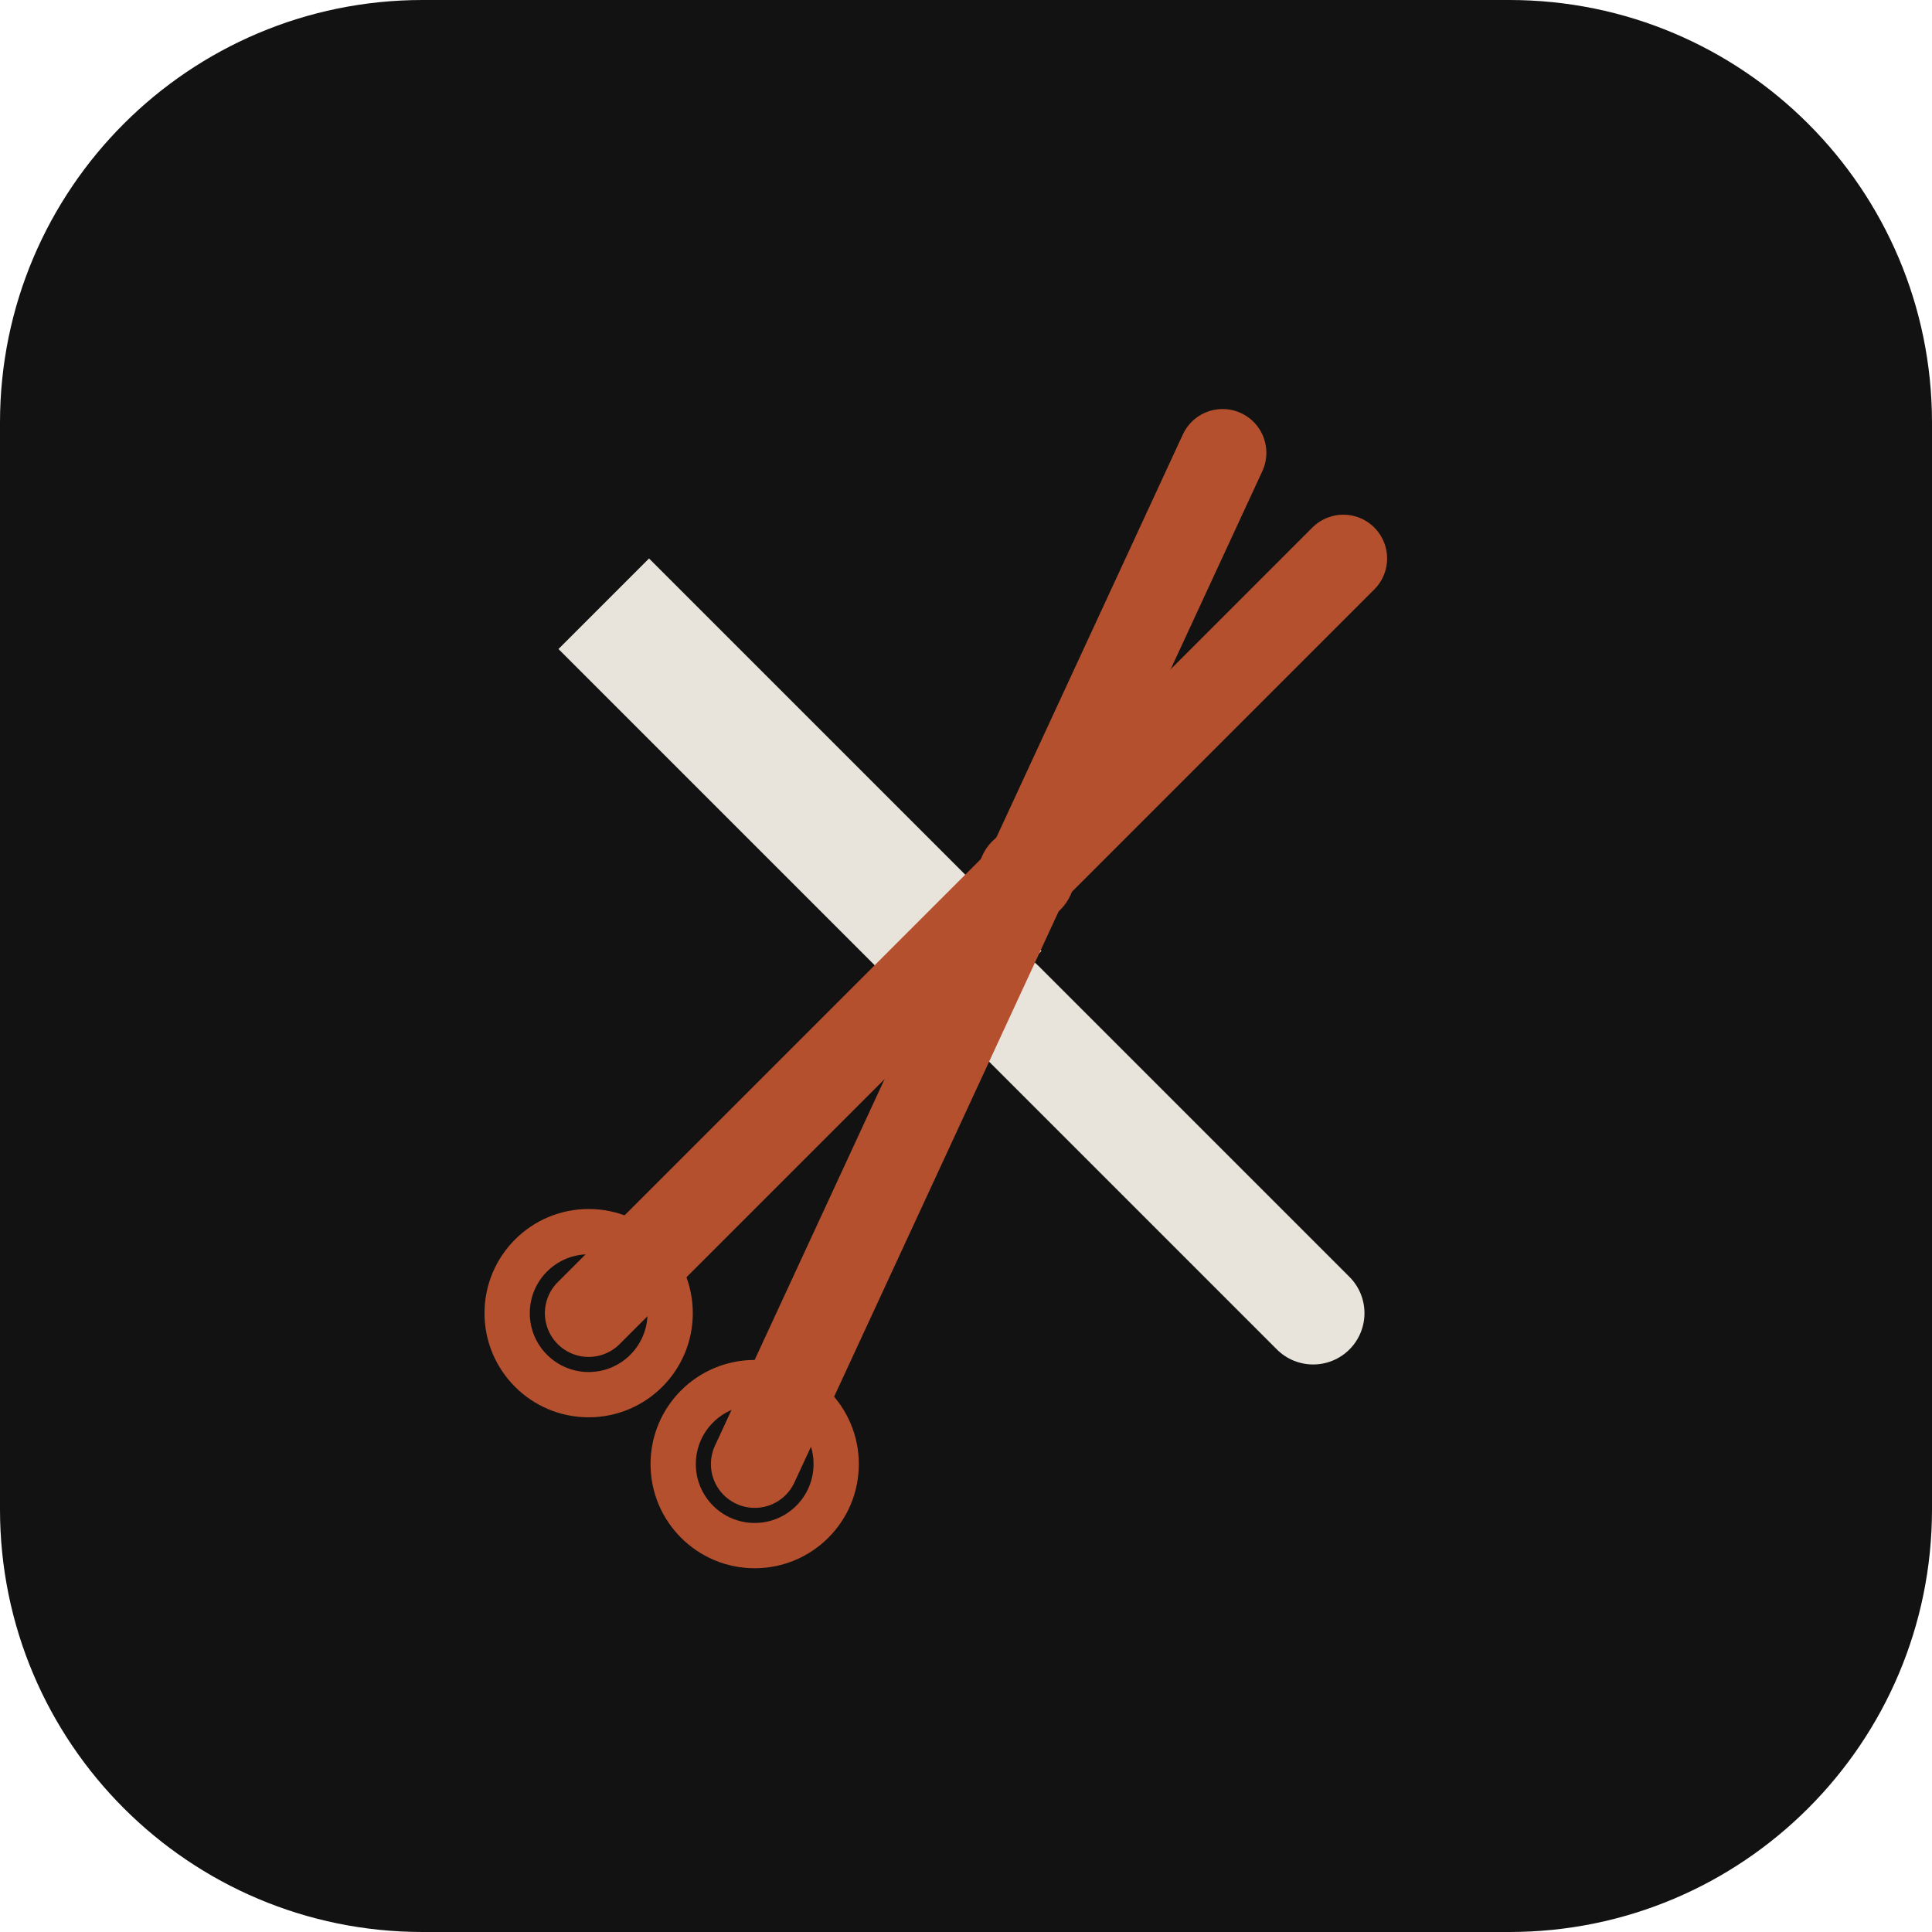
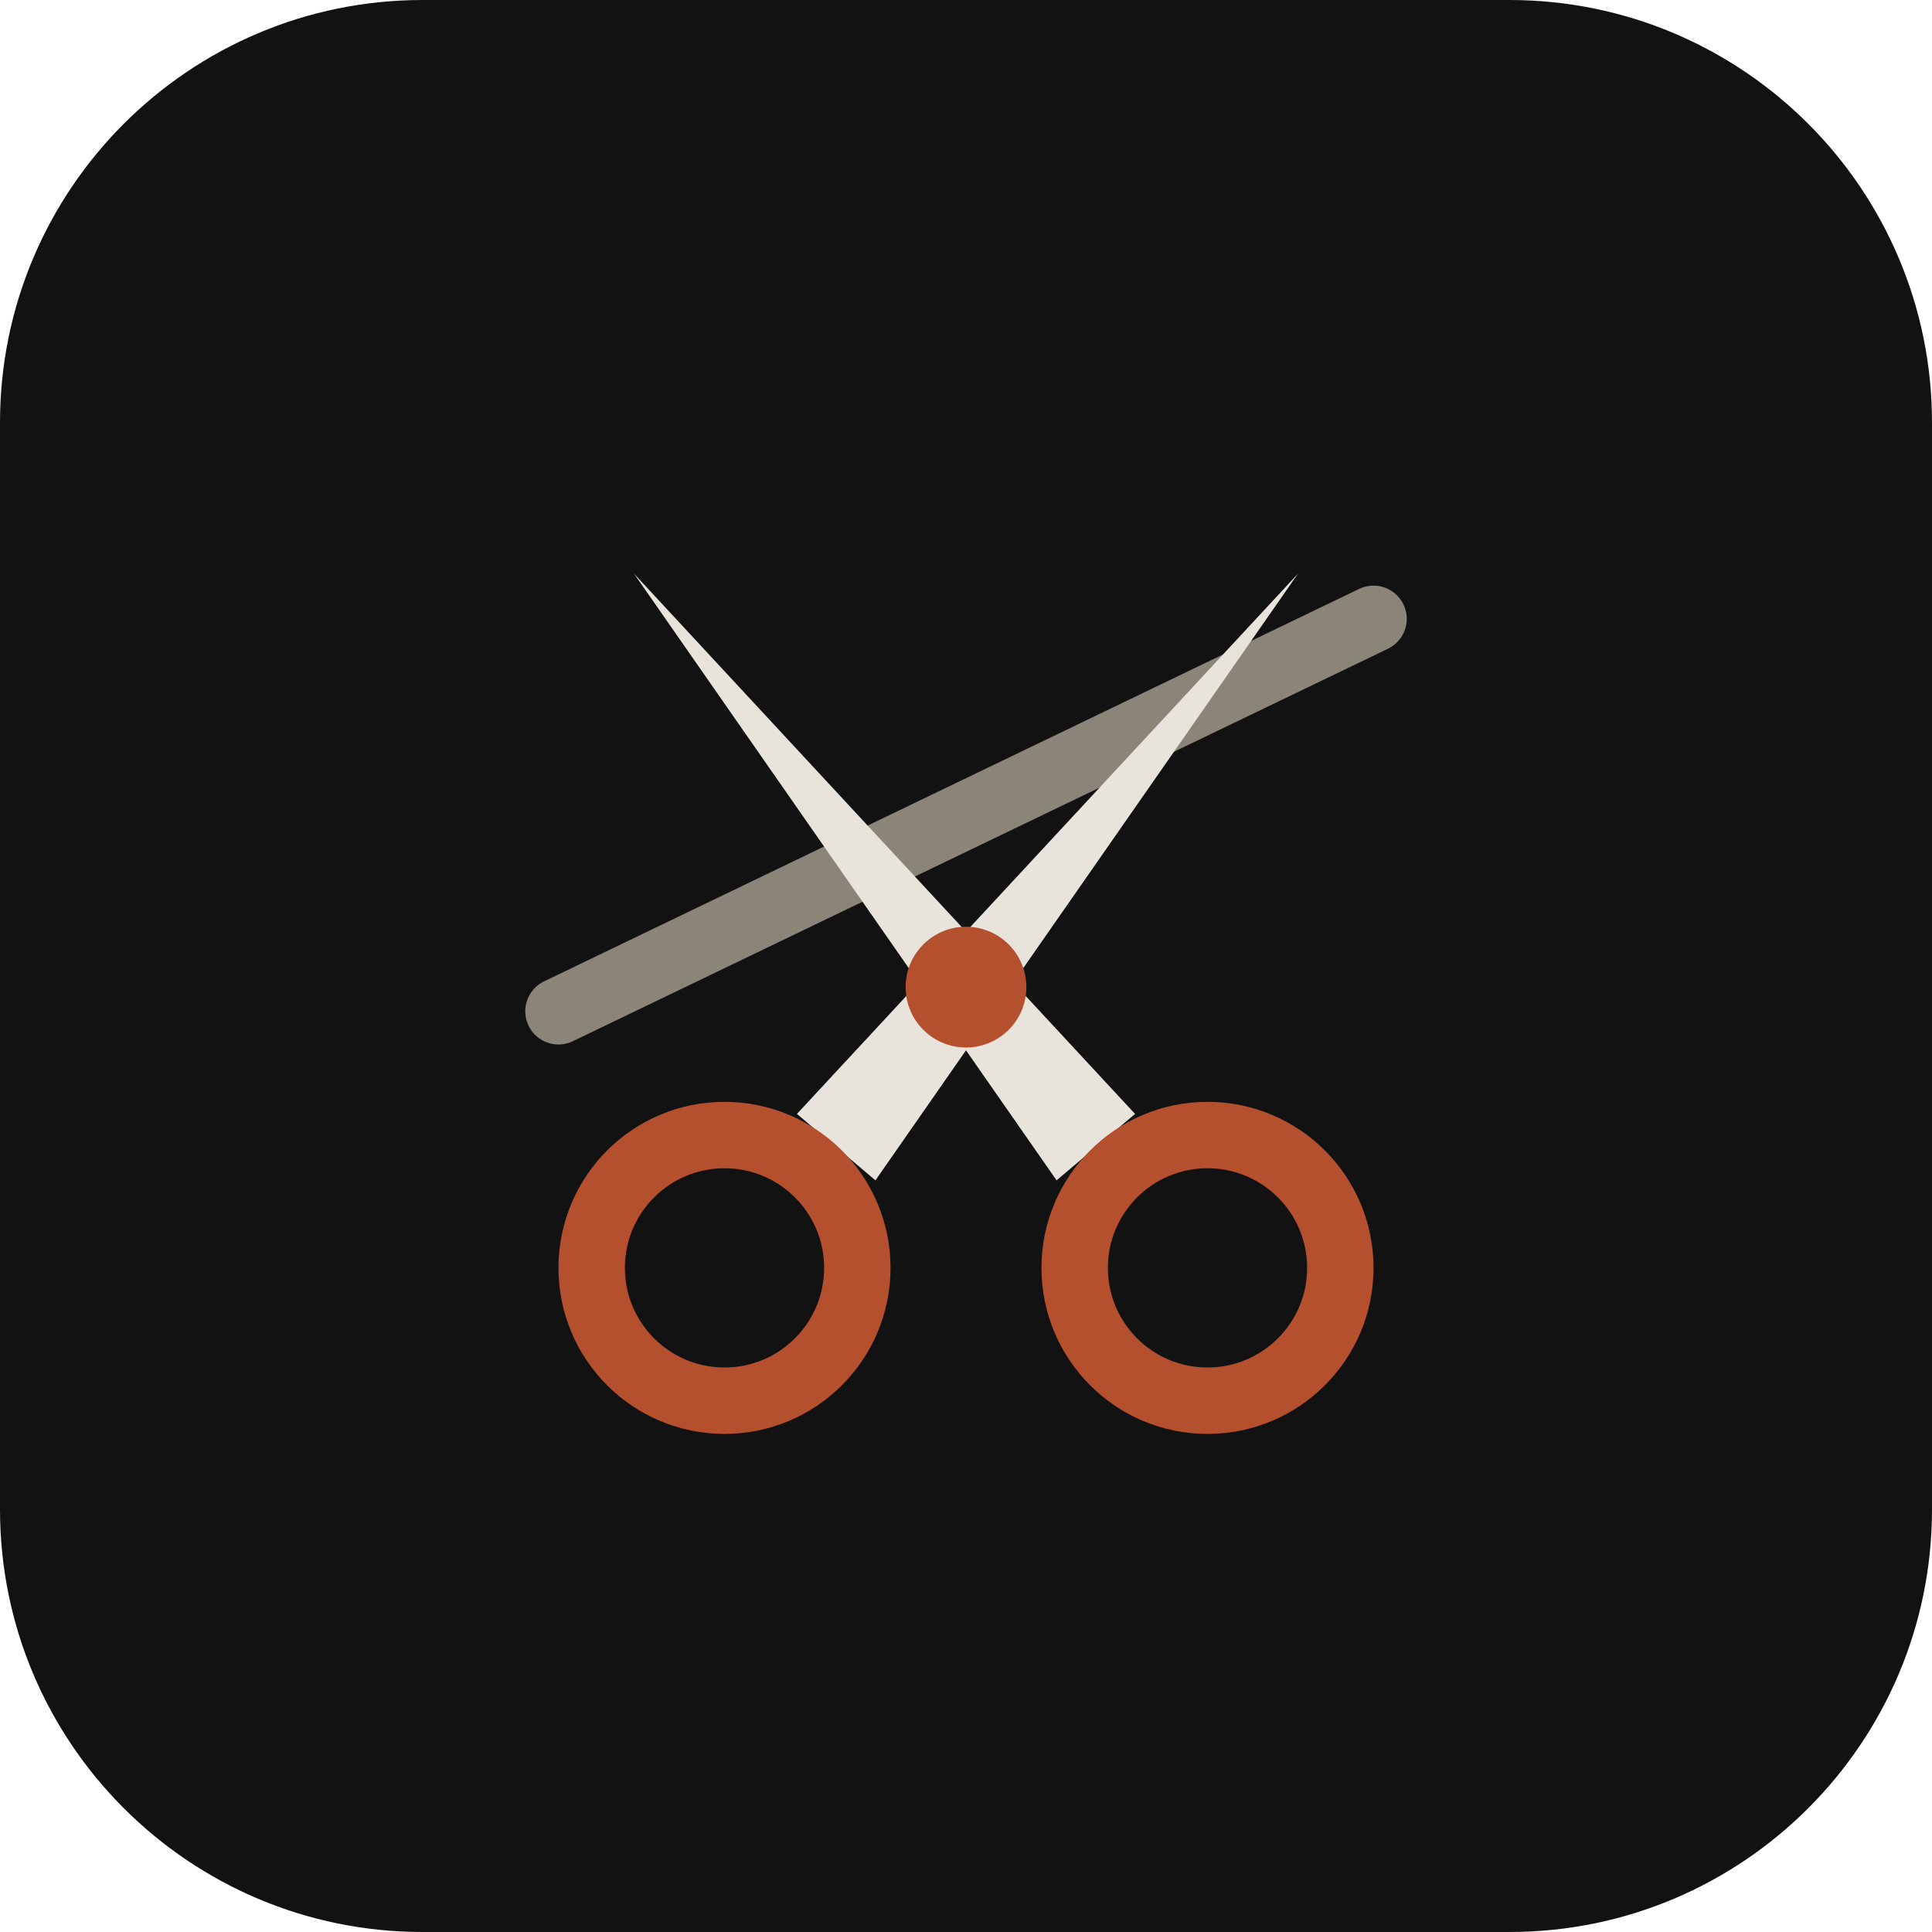
<svg xmlns="http://www.w3.org/2000/svg" viewBox="0 0 64 64">
  <rect width="64" height="64" rx="14" fill="#121212" />
  <g transform="translate(8 8)">
-     <path d="M26.5 23.5 L13.5 10.5 L10.5 13.5 L23.5 26.5 Z" fill="#e8e4dc" />
-     <path d="M35.5 35.5 L25.2 25.2" stroke="#e8e4dc" stroke-width="3.4" stroke-linecap="round" />
-     <path d="M11.5 35.5 L36.5 10.5" stroke="#b5502e" stroke-width="2.9" stroke-linecap="round" />
-     <path d="M17 40.5 L32.5 7" stroke="#b5502e" stroke-width="2.9" stroke-linecap="round" />
-     <circle cx="11.5" cy="35.5" r="2.7" fill="none" stroke="#b5502e" stroke-width="1.5" />
-     <circle cx="17" cy="40.5" r="2.7" fill="none" stroke="#b5502e" stroke-width="1.5" />
-     <circle cx="26" cy="21" r="1.6" fill="#b5502e" />
+     <path d="M10.5 25.5 L37.5 12.5" stroke="#8a8578" stroke-width="2.2" stroke-linecap="round" />
+     <path d="M18.4 28.9 L35 11 L21.0 31.1 Z" fill="#e8e4dc" />
+     <path d="M29.6 28.9 L13 11 L27.0 31.1 Z" fill="#e8e4dc" />
+     <circle cx="16" cy="34" r="4.4" fill="none" stroke="#b5502e" stroke-width="2.2" />
+     <circle cx="32" cy="34" r="4.4" fill="none" stroke="#b5502e" stroke-width="2.2" />
+     <circle cx="24" cy="24.7" r="2" fill="#b5502e" />
  </g>
</svg>
